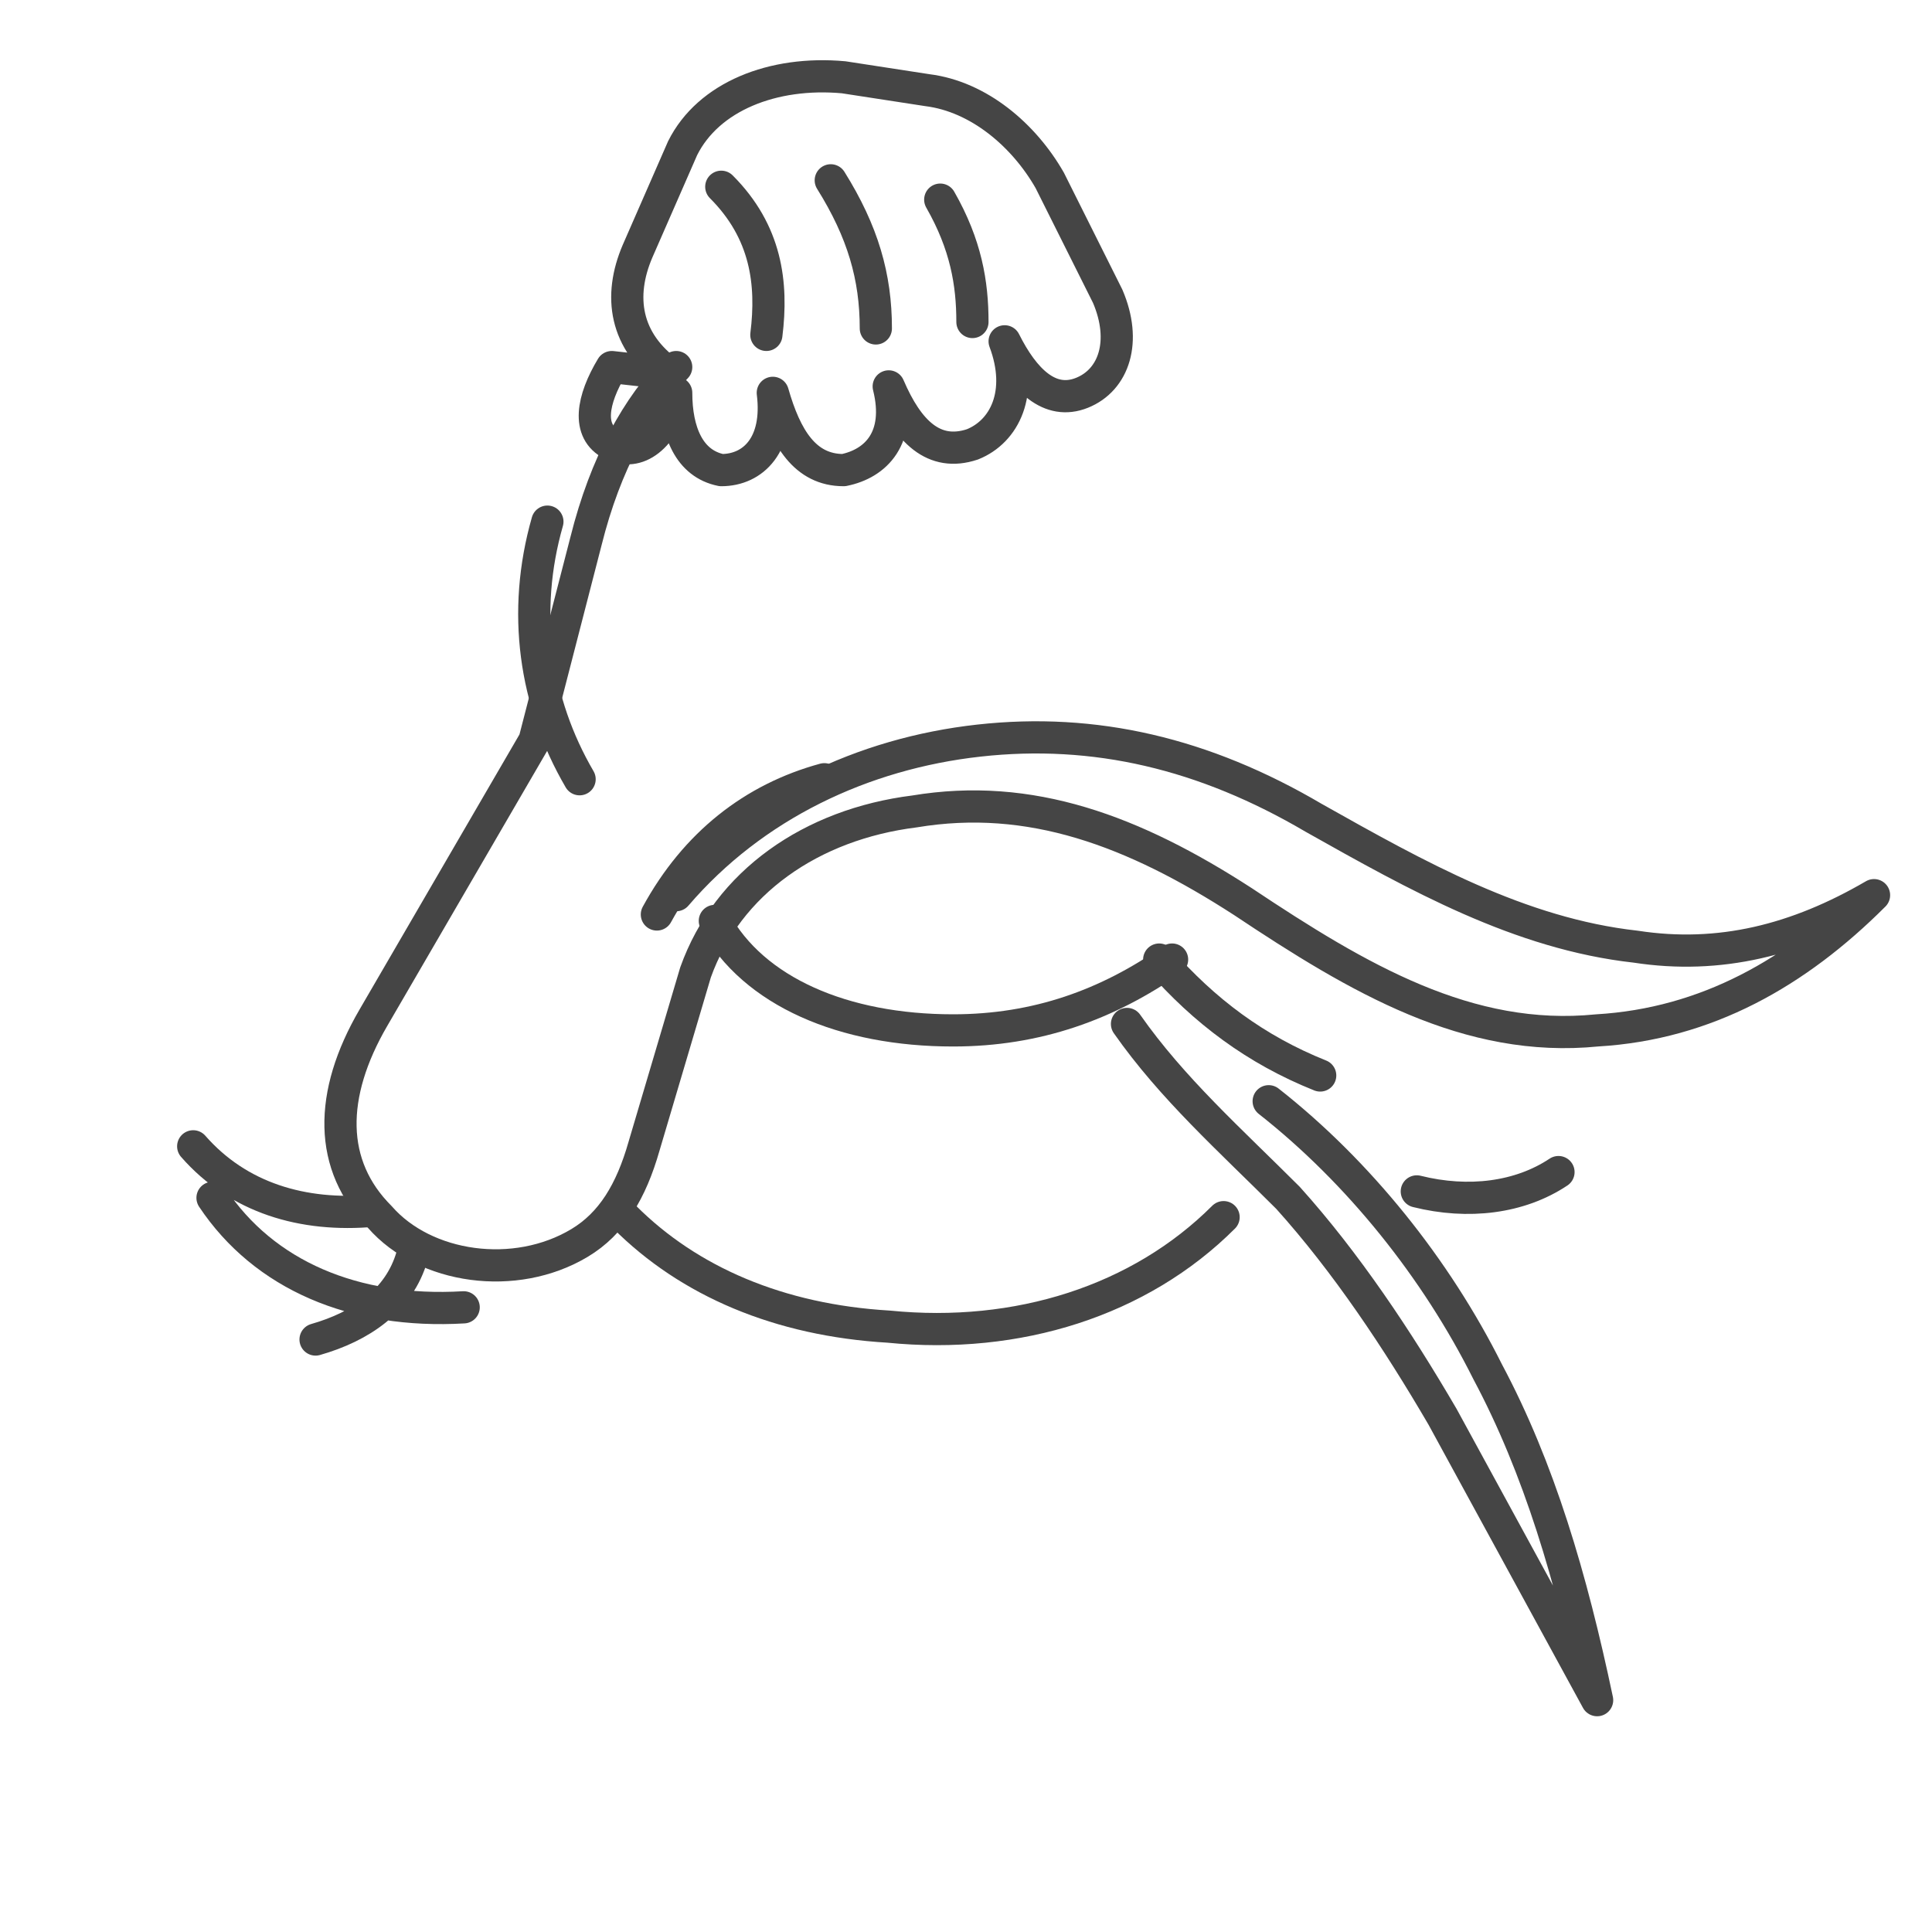
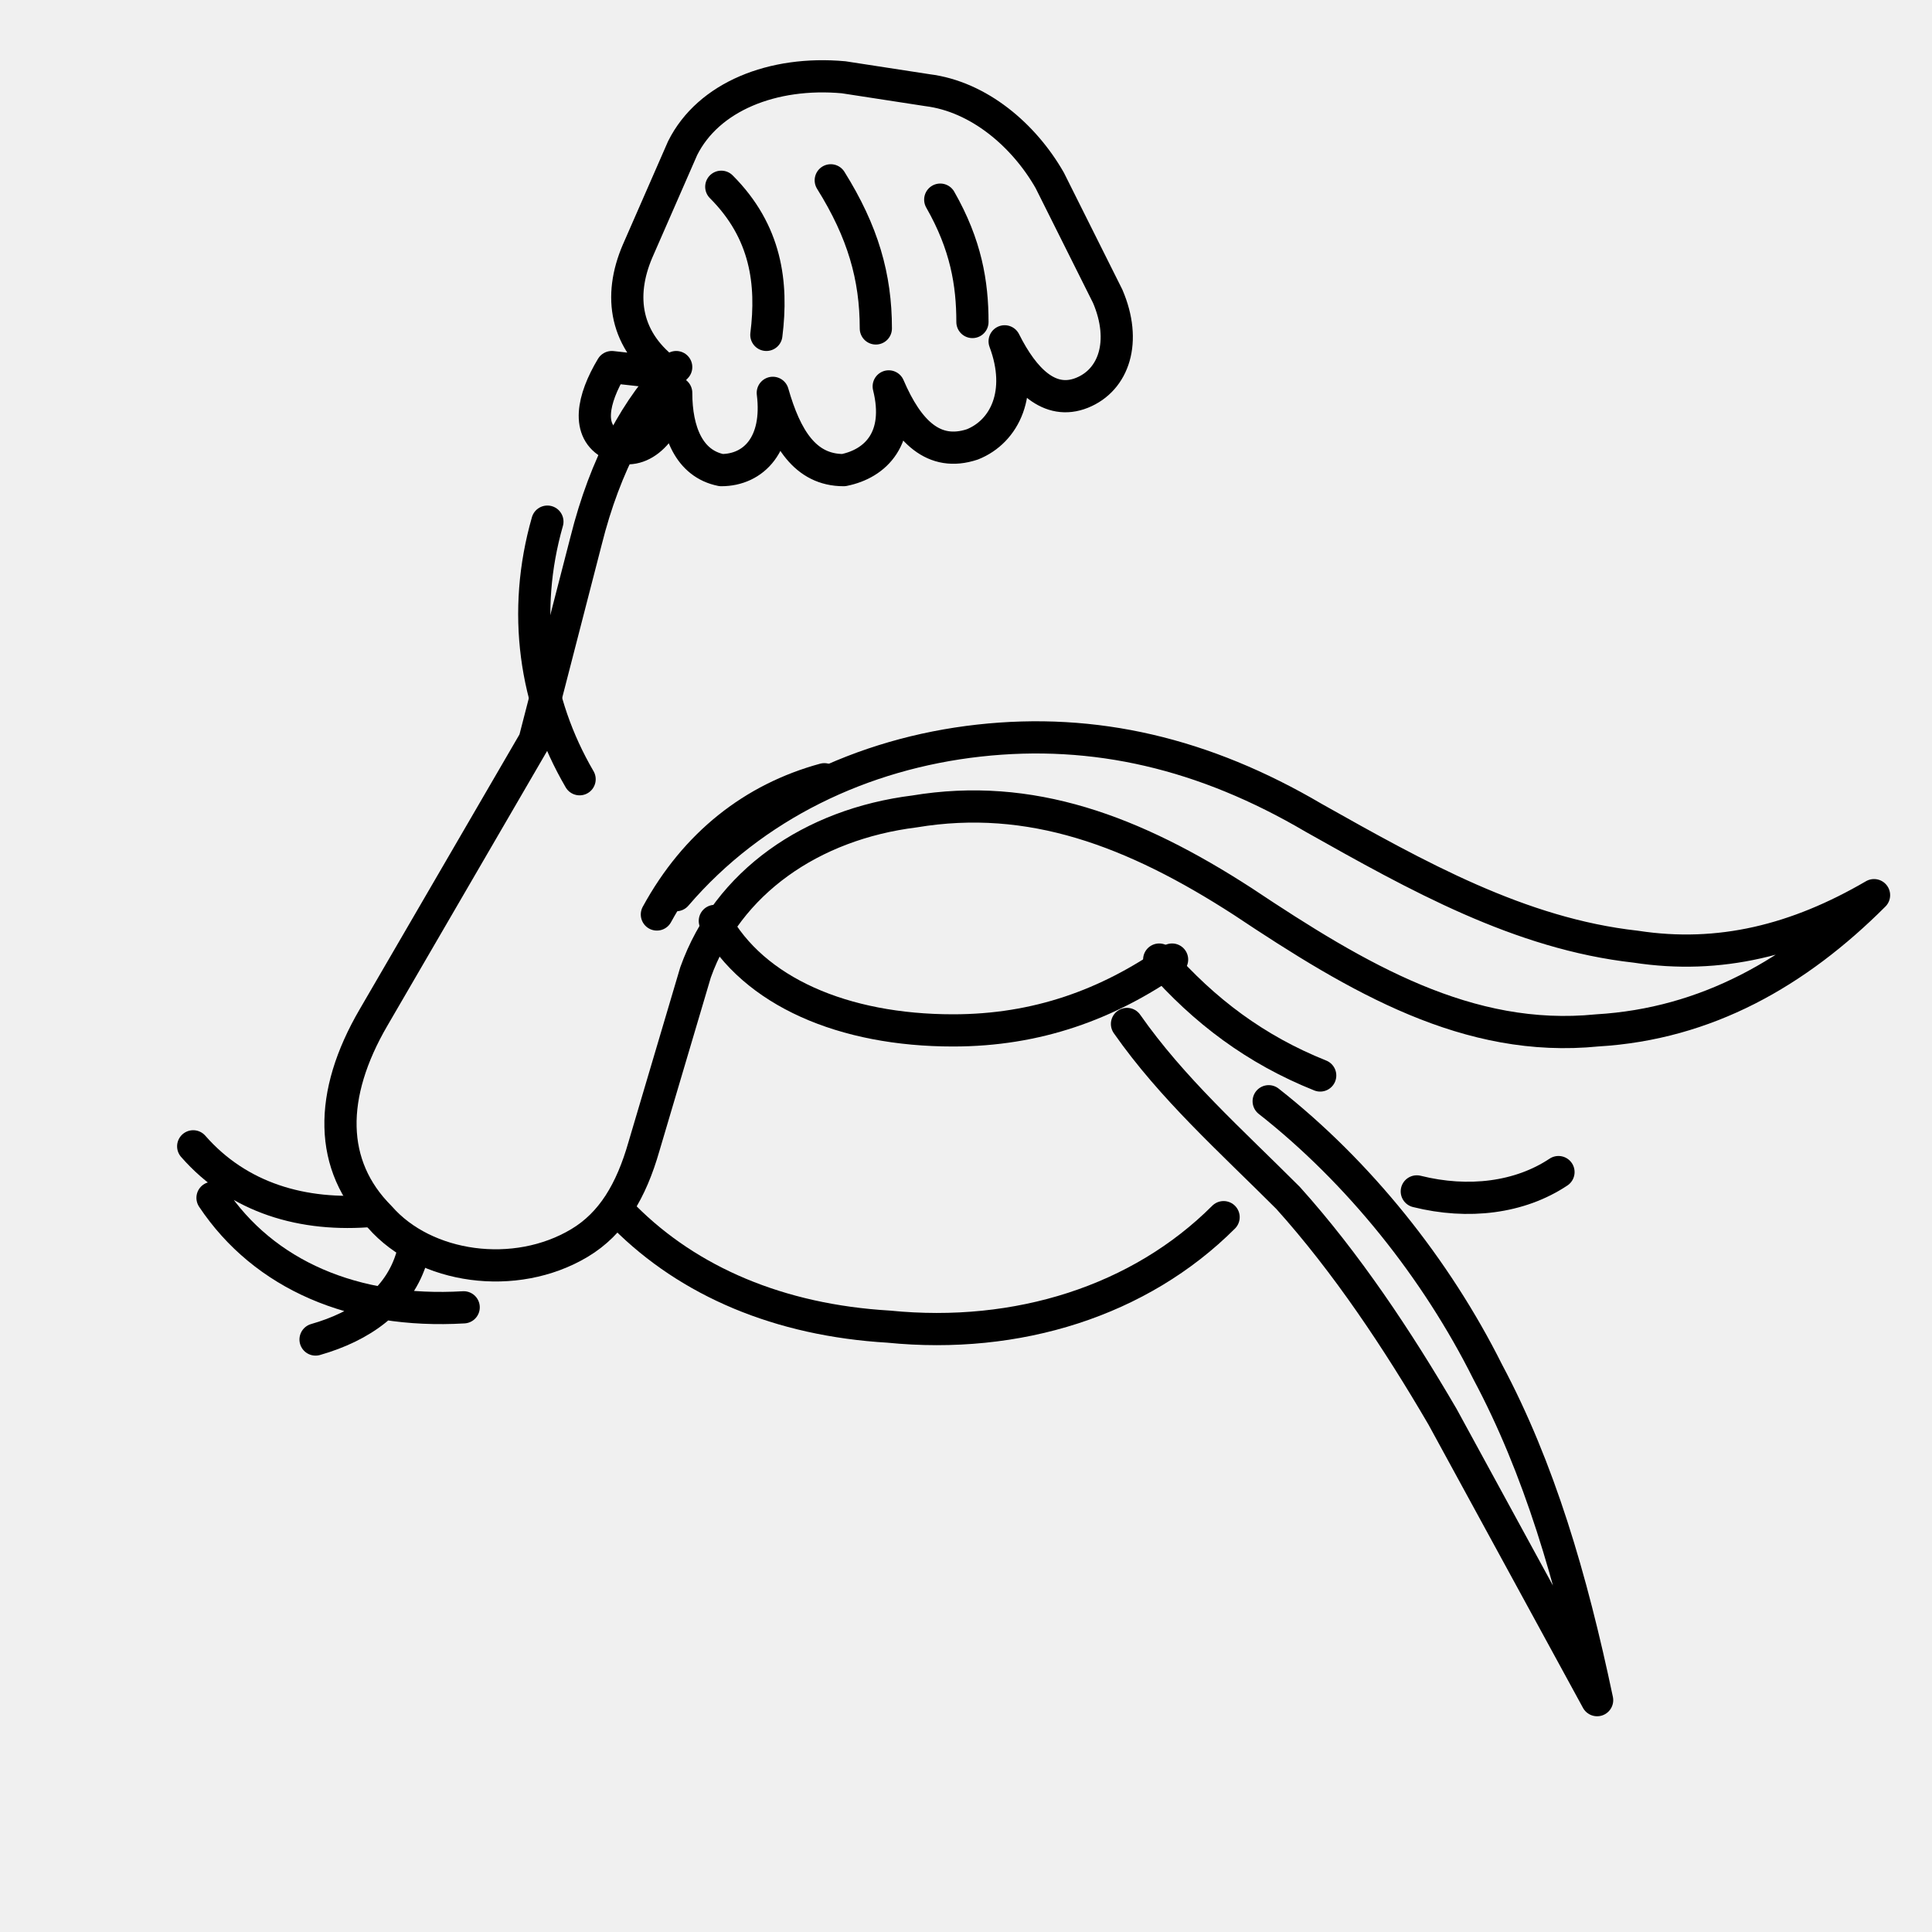
<svg xmlns="http://www.w3.org/2000/svg" viewBox="0 0 300 300">
-   <rect width="300" height="300" fill="#fff" />
-   <g fill="none" stroke="#454545" stroke-linecap="round" stroke-linejoin="round" stroke-width="5">
+   <g fill="none" stroke="#000" stroke-linecap="round" stroke-linejoin="round" stroke-width="5">
    <path d="M105 57c-6 6-11 15-14 27l-8 31-25 43c-7 12-7 23 1 31 7 8 21 10 31 4 5-3 8-8 10-15l8-27c5-14 18-23 34-25 18-3 34 3 51 14 18 12 35 22 55 20 17-1 31-9 43-21-12 7-24 10-37 8-18-2-34-11-50-20-17-10-34-14-52-12-18 2-35 10-47 24" />
    <path d="M104 58c-7-5-8-12-5-19l7-16c4-8 14-12 25-11l13 2c8 1 15 7 19 14l9 18c3 7 1 13-4 15-5 2-9-2-12-8 3 8 0 14-5 16-6 2-10-2-13-9 2 8-2 12-7 13-6 0-9-5-11-12 1 8-3 12-8 12-5-1-7-6-7-12-2 7-6 10-10 8-4-2-3-7 0-12Z" />
    <path d="M112 29c7 7 8 15 7 23m10-24c5 8 7 15 7 23m10-20c4 7 5 13 5 19" />
    <path d="M90 121c-7-12-9-26-5-40m17 61c6-11 15-18 26-21m-17 22c6 11 20 17 37 17 13 0 24-4 34-11m-85 40c10 10 24 16 41 17 20 2 39-4 52-17" />
    <path d="M175 159c7 10 16 18 25 27 9 10 17 22 24 34l24 44c-4-19-9-36-17-51-8-16-20-31-34-42m-17-22c7 8 15 14 25 18m15 18c8 2 16 1 22-3" />
    <path d="M30 178c7 8 17 11 28 10m-25-2c8 12 22 18 39 17m-8-8c-2 7-8 11-15 13" />
  </g>
</svg>
